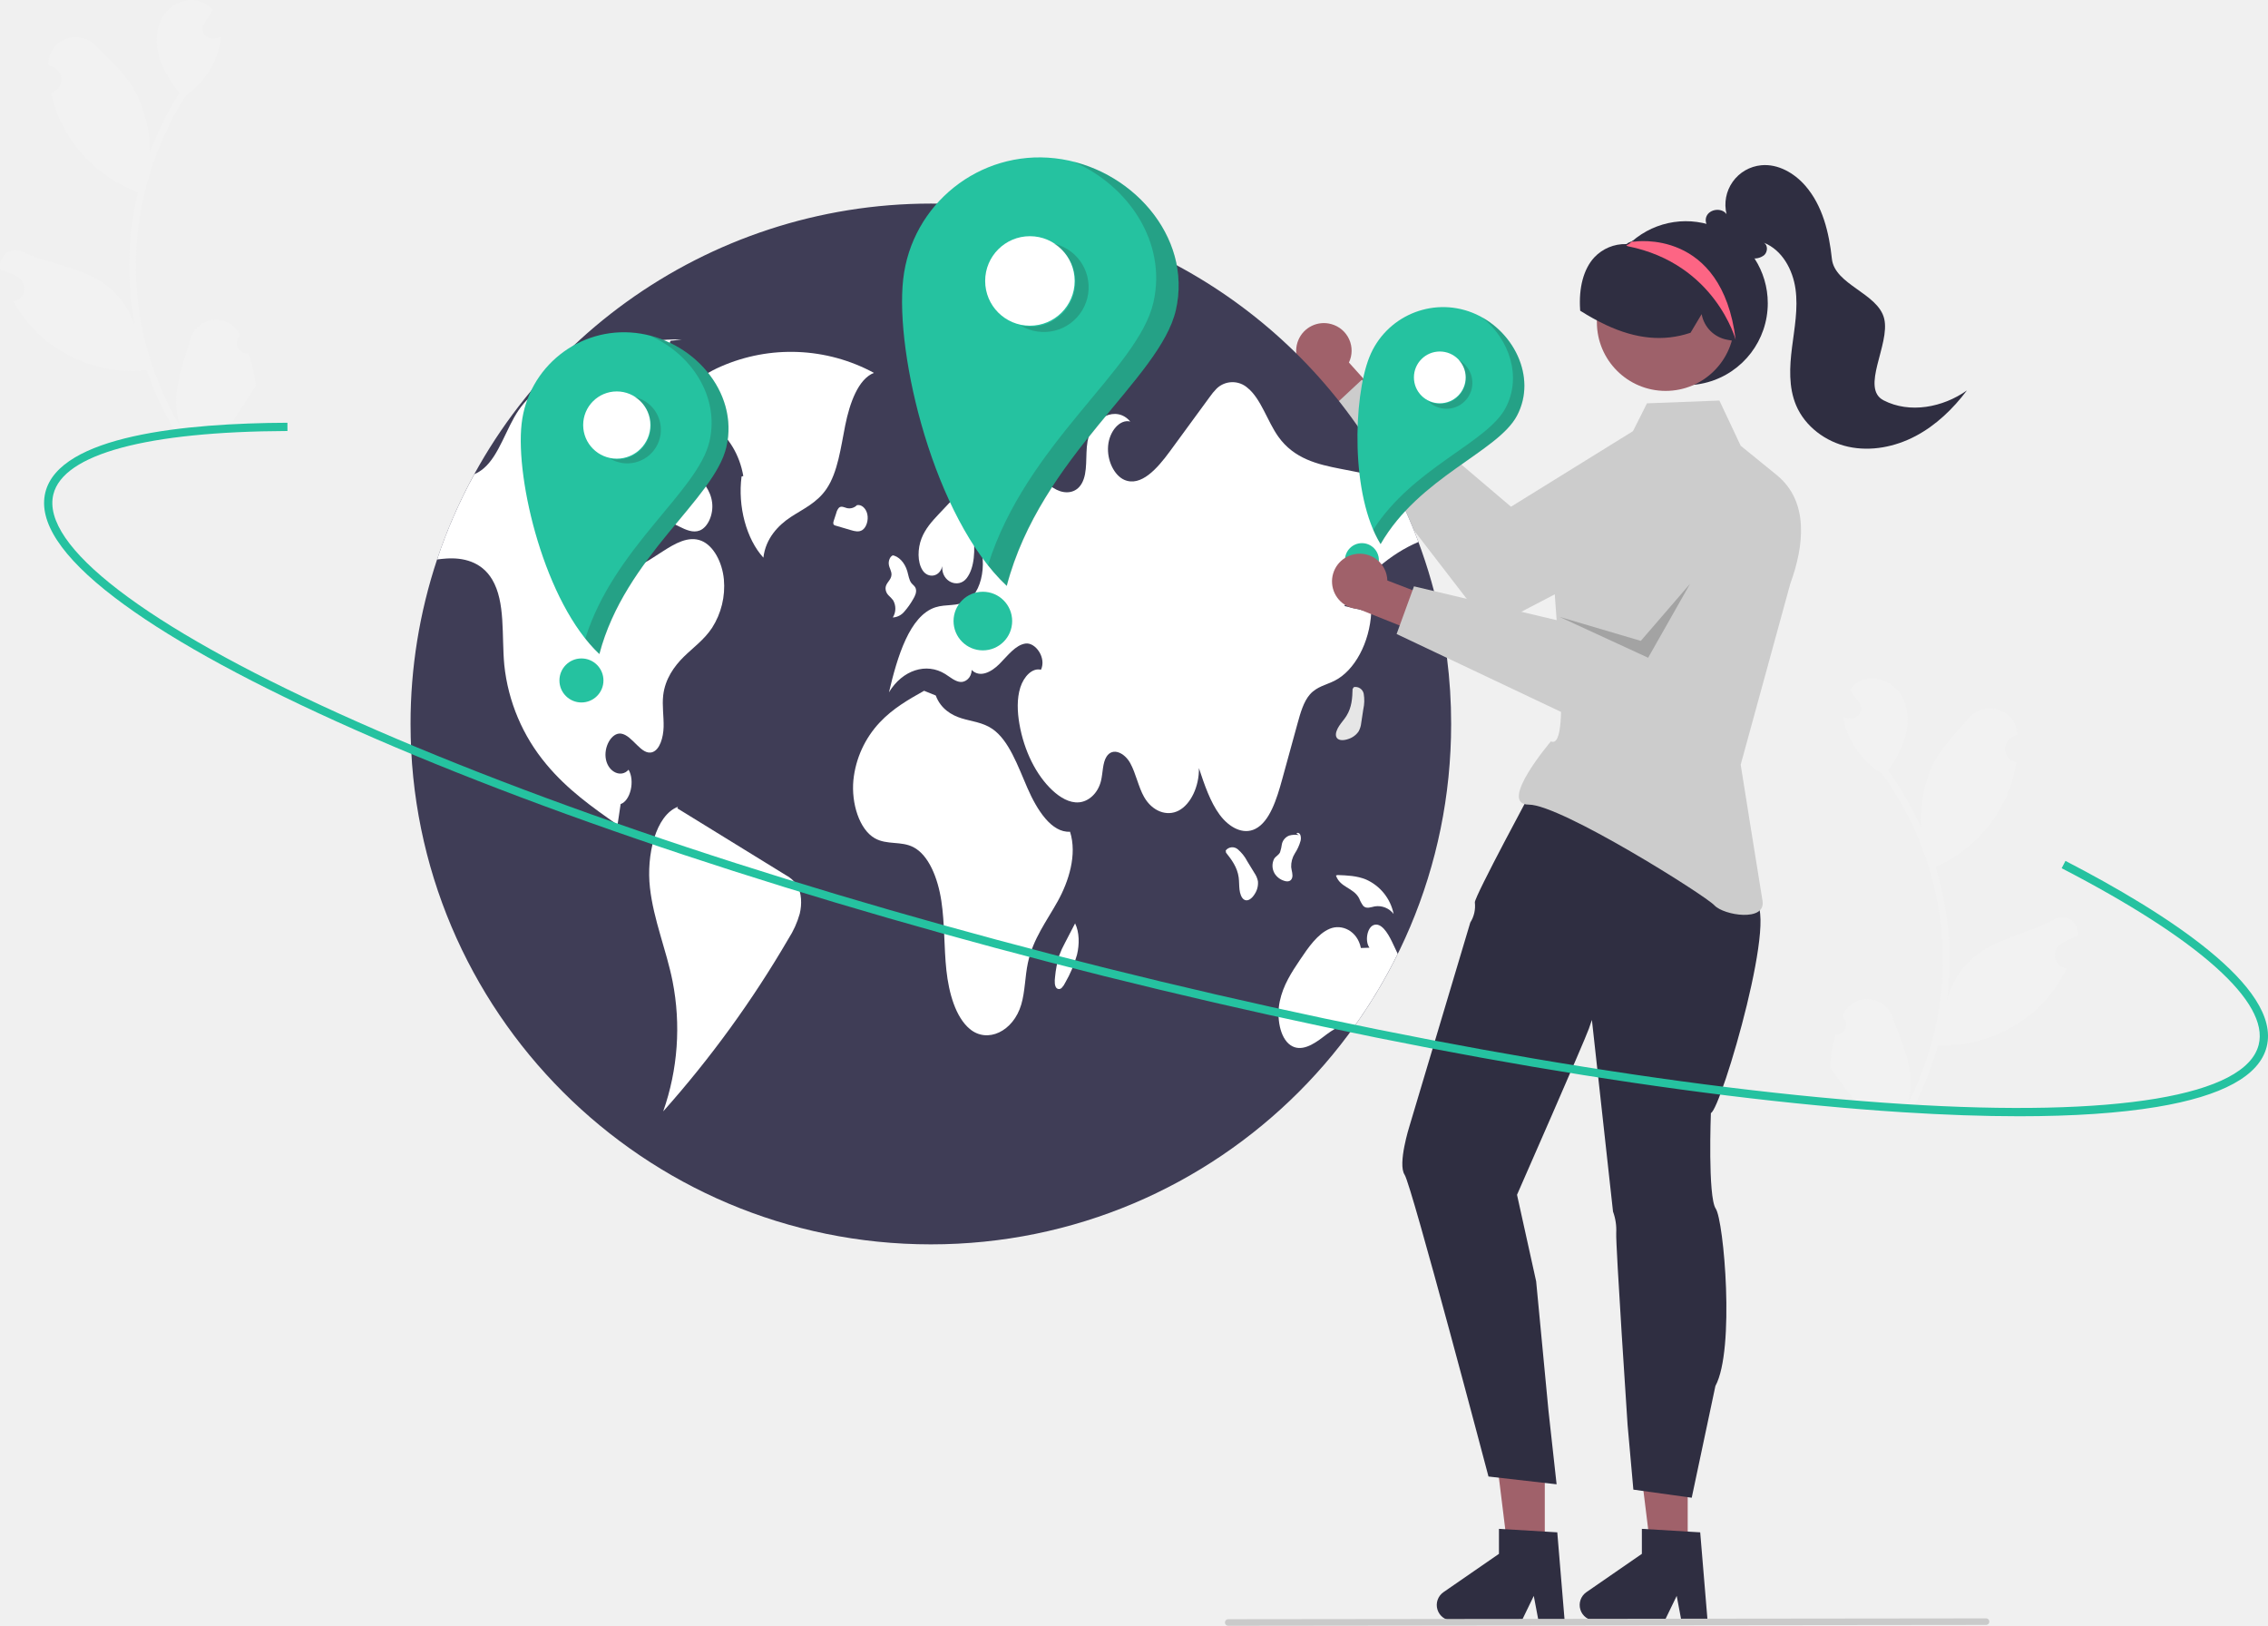
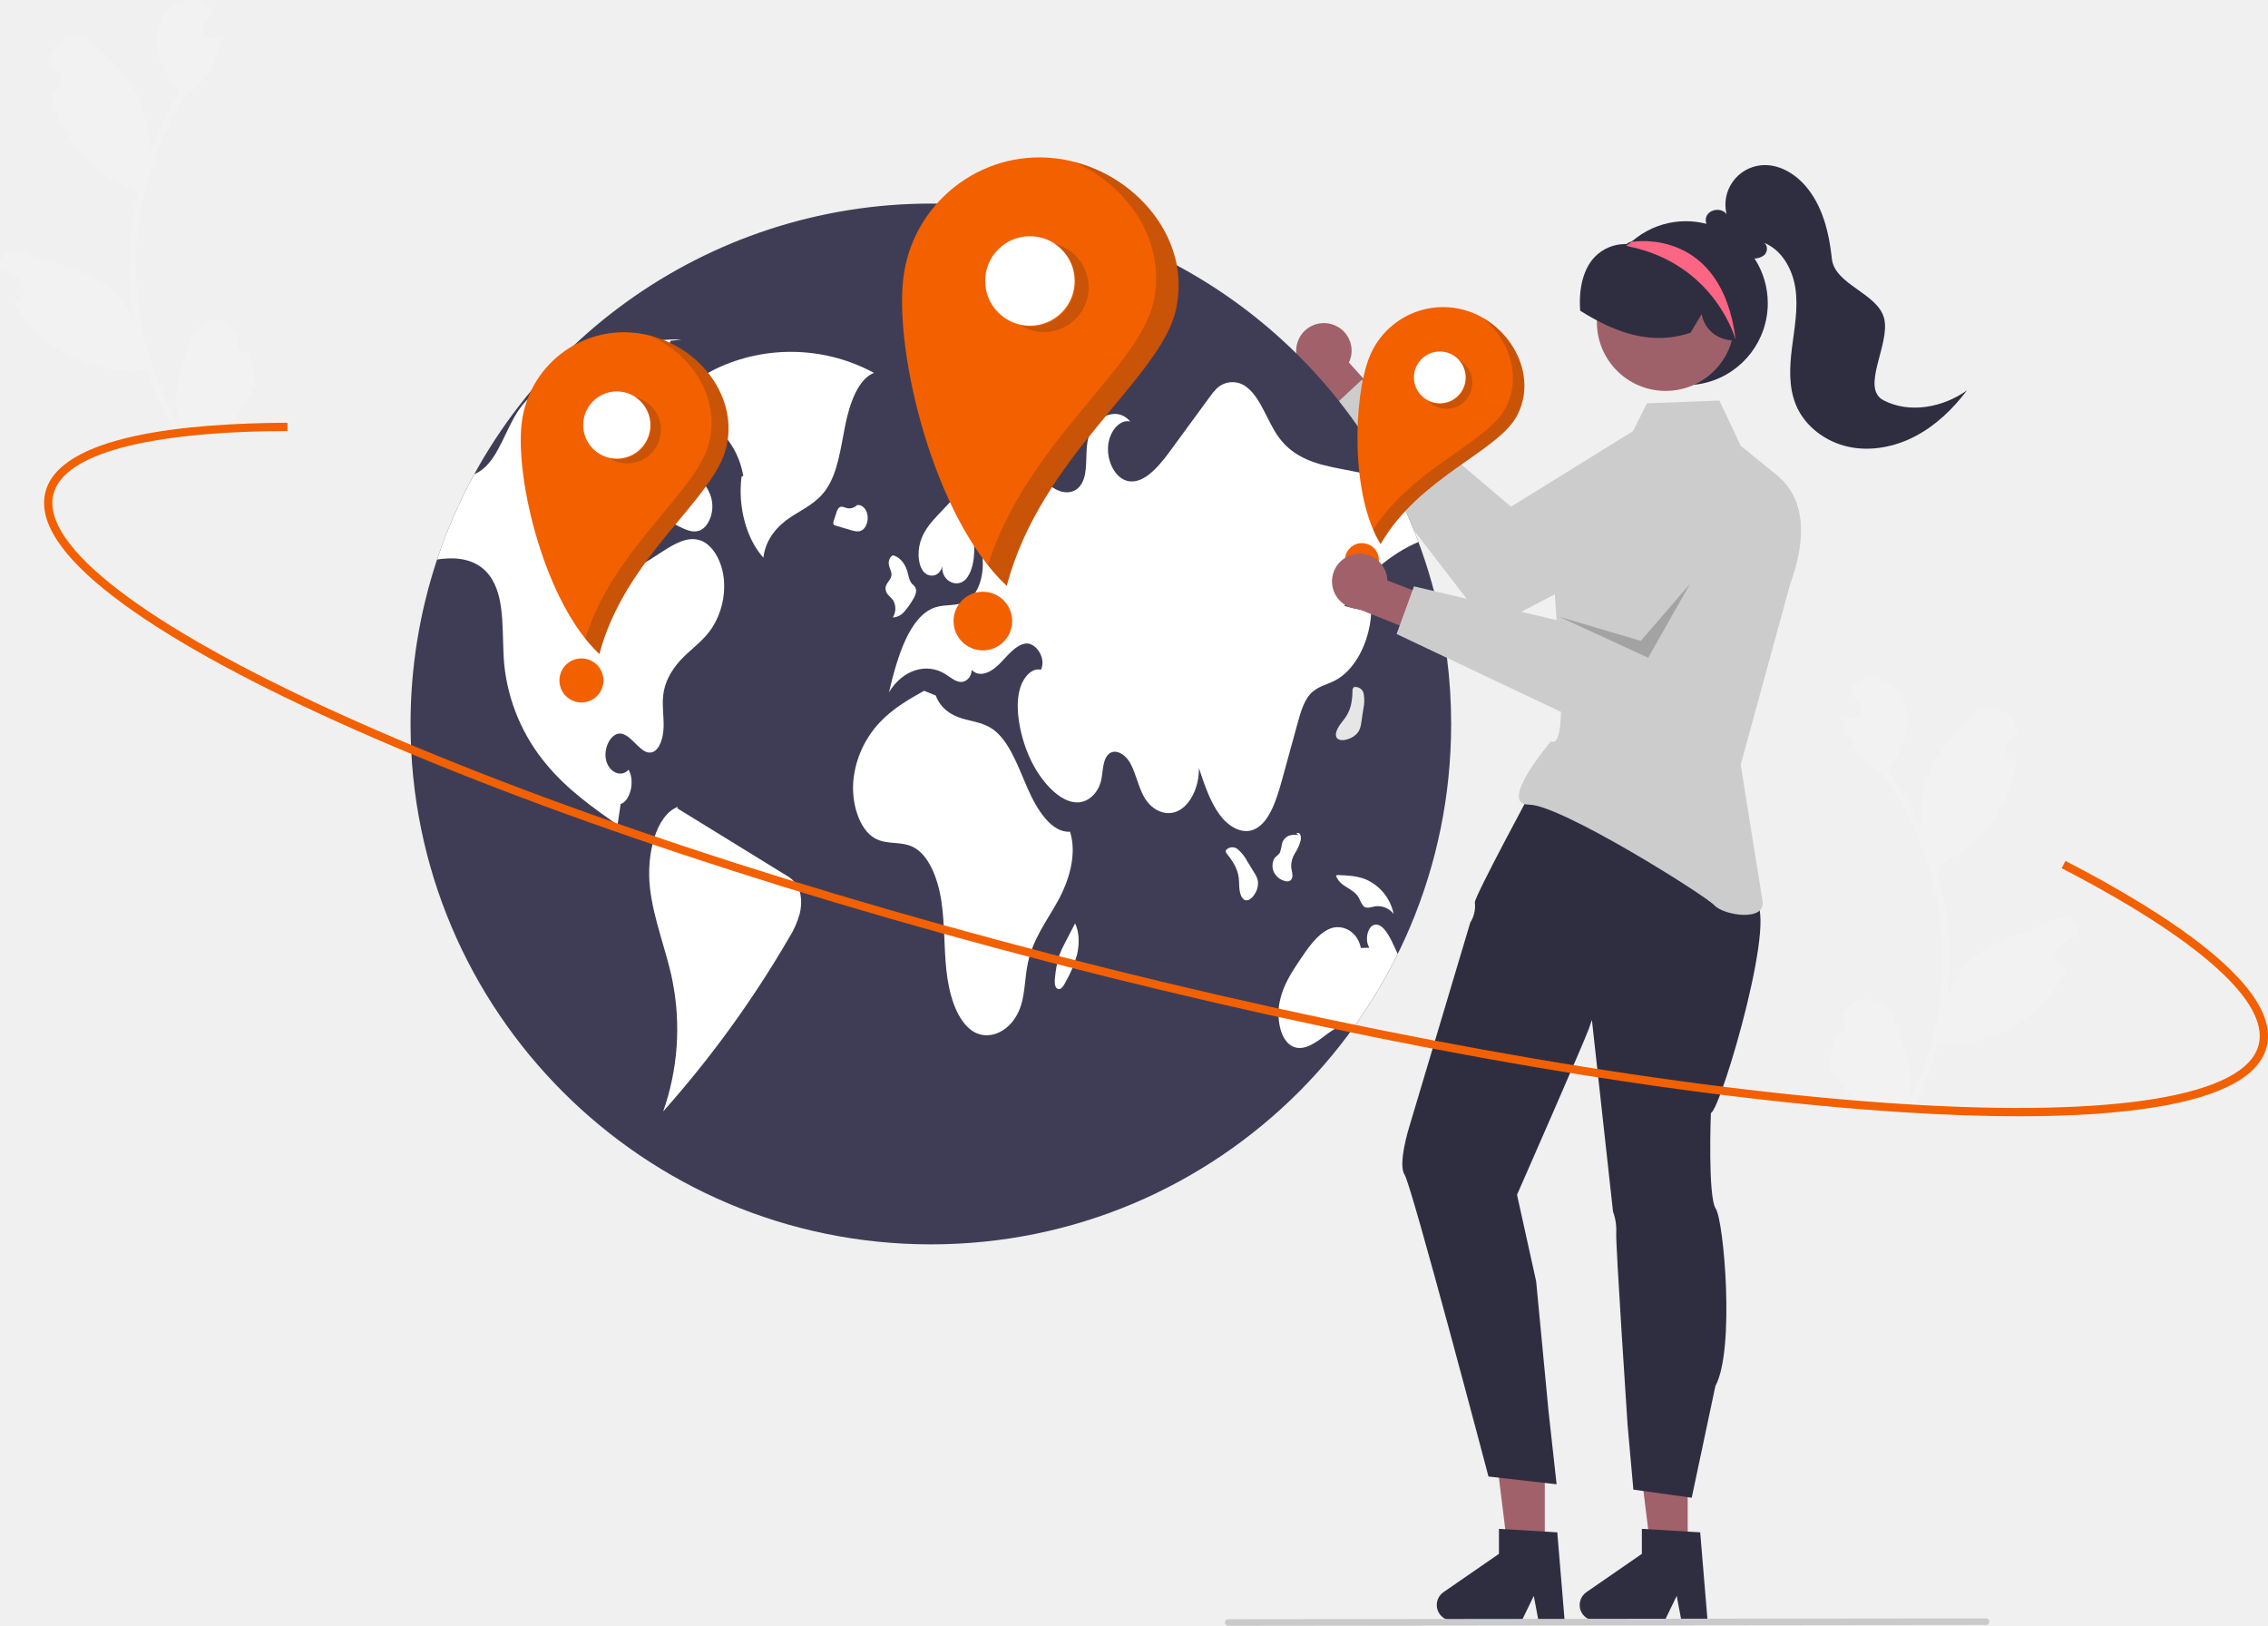
<svg xmlns="http://www.w3.org/2000/svg" data-name="Layer 1" width="825.202" height="591.419" viewBox="0 0 825.202 591.419">
  <path d="M855.224,530.608a3.613,3.613,0,0,0,2.907-6.134c-.074-.366-.127-.629-.202-.995q.054-.116.109-.231a9.703,9.703,0,0,1,17.876.899c2.596,7.179,5.991,14.407,6.561,21.897a28.705,28.705,0,0,1-.962,9.838,115.086,115.086,0,0,0,12.68-47.26,111.081,111.081,0,0,0-.112-12.411q-.335-5.081-1.115-10.11a116.419,116.419,0,0,0-20.767-50.362,30.983,30.983,0,0,1-12.25-13.954,23.634,23.634,0,0,1-1.847-6.551c.623.111,1.257.192,1.882.263.195.019.4.039.594.059l.073.007a3.58,3.58,0,0,0,3.208-5.689q-.383-.518-.766-1.036c-.387-.533-.785-1.056-1.172-1.588a1.784,1.784,0,0,1-.126-.16c-.445-.608-.891-1.205-1.336-1.812a10.352,10.352,0,0,1,3.543-3.119c4.865-2.553,11.309-.328,14.53,4.115,3.232,4.443,3.599,10.483,2.158,15.78a41.485,41.485,0,0,1-6.327,12.512c.242.341.494.672.735,1.012a117.172,117.172,0,0,1,11.316,19.923,48.709,48.709,0,0,1,3.957-22.465c3.093-6.578,8.567-11.985,13.427-17.57,5.837-6.708,16.999-3.142,17.56,5.732q.008.129.016.258-1.049.529-2.059,1.131a4.901,4.901,0,0,0,1.559,9.001l.099.02a48.767,48.767,0,0,1-1.623,7.224,50.21,50.21,0,0,1-26.436,30.272c-.41.187-.81.374-1.22.551a119.597,119.597,0,0,1,5.022,30.563,113.435,113.435,0,0,1-.934,18.292l.041-.214a29.974,29.974,0,0,1,11.026-16.813c8.167-6.095,19.39-7.957,28.118-12.756a5.625,5.625,0,0,1,8.352,5.867q-.022.113-.045.225a32.924,32.924,0,0,0-3.771,1.605q-1.049.529-2.059,1.131a4.901,4.901,0,0,0,1.559,9.001l.099.02c.071.014.133.027.204.04a48.808,48.808,0,0,1-9.622,13.625,50.254,50.254,0,0,1-37.15,14.279l-.01-0a119.562,119.562,0,0,1-9.113,23.048l-28.661-1.334c-.088-.323-.165-.656-.243-.979a32.599,32.599,0,0,0,7.953-.103c-2.005-2.708-4.009-5.437-6.014-8.145a1.781,1.781,0,0,1-.126-.16c-1.016-1.386-2.044-2.761-3.06-4.147l-.001-.002a47.75,47.75,0,0,1,1.963-12.086Z" transform="translate(-187.3989 -154.2905)" fill="#f2f2f2" />
  <path d="M277.743,282.773a3.613,3.613,0,0,1-3.28-5.943c.051-.37.088-.635.14-1.005q-.061-.112-.123-.224a9.703,9.703,0,0,0-17.786,2.002c-2.148,7.326-5.089,14.75-5.196,22.26a28.705,28.705,0,0,0,1.568,9.76A115.086,115.086,0,0,1,237.489,263.235a111.08,111.08,0,0,1-.655-12.394q.02-5.092.488-10.16a116.419,116.419,0,0,1,17.616-51.549,30.983,30.983,0,0,0,11.364-14.684,23.634,23.634,0,0,0,1.438-6.653c-.615.15-1.243.27-1.862.378-.193.031-.397.064-.59.095l-.073.011a3.58,3.58,0,0,1-3.554-5.48q.35-.541.7-1.082c.353-.556.718-1.102,1.071-1.658a1.783,1.783,0,0,0,.116-.168c.407-.634.815-1.258,1.222-1.891a10.352,10.352,0,0,0-3.728-2.894c-5.013-2.248-11.307.371-14.248,5.005-2.951,4.635-2.944,10.685-1.179,15.883a41.485,41.485,0,0,0,7.088,12.097c-.22.355-.451.701-.671,1.056a117.172,117.172,0,0,0-10.063,20.584,48.709,48.709,0,0,0-5.337-22.177c-3.493-6.374-9.291-11.432-14.486-16.706-6.24-6.335-17.161-2.086-17.172,6.806q-0.0.129 0.0.258,1.08.463,2.125,1.002a4.901,4.901,0,0,1-1,9.08l-.098.026a48.767,48.767,0,0,0,2.066,7.109,50.21,50.21,0,0,0,28.256,28.581c.421.161.832.323,1.252.474a119.597,119.597,0,0,0-3.124,30.814,113.433,113.433,0,0,0,2.062,18.199l-.054-.211a29.974,29.974,0,0,0-12.044-16.1c-8.528-5.579-19.845-6.744-28.852-10.995a5.625,5.625,0,0,0-7.973,6.372q.029.111.059.222a32.924,32.924,0,0,1,3.863,1.369q1.08.464,2.125,1.002a4.901,4.901,0,0,1-1,9.081l-.098.026c-.07.018-.131.035-.201.053a48.808,48.808,0,0,0,10.445,13.005,50.254,50.254,0,0,0,37.961,11.957l.01-.001a119.563,119.563,0,0,0,10.52,22.441l28.523-3.102c.068-.328.124-.665.182-.992a32.599,32.599,0,0,1-7.944.388c1.834-2.827,3.665-5.674,5.499-8.501a1.779,1.779,0,0,0,.116-.168c.929-1.446,1.869-2.882,2.798-4.328l0-.002a47.75,47.75,0,0,0-2.706-11.941Z" transform="translate(-187.3989 -154.2905)" fill="#f2f2f2" />
  <path d="M671.818,272.202a10.016,10.016,0,0,1,6.383,13.969l15.306,17.017-8.073,11.824L664.157,290.677a10.07,10.07,0,0,1,7.661-18.475Z" transform="translate(-187.3989 -154.2905)" fill="#a0616a" />
  <path d="M815.114,313.989l0,0a20.026,20.026,0,0,0-27.608-6.542l-50.339,31.177-54.301-46.158L669.356,305.045l59.987,77.83,77.965-40.644C805.489,343.179,817.313,317.567,815.114,313.989Z" transform="translate(-187.3989 -154.2905)" fill="#ccc" />
  <path d="M715.391,417.655a189.27,189.27,0,0,1-189.308,189.308c-104.551,0-189.308-84.757-189.308-189.308a189.245,189.245,0,0,1,9.655-59.842A189.506,189.506,0,0,1,526.083,228.347,189.245,189.245,0,0,1,693.021,328.333a186.774,186.774,0,0,1,10.464,23.106c.41,1.104.81,2.208,1.199,3.323v.011q2.603,7.351,4.586,14.976A189.32,189.32,0,0,1,715.391,417.655Z" transform="translate(-187.3989 -154.2905)" fill="#3f3d56" />
  <path d="M505.371,289.931a63.517,63.517,0,0,0-55.761-2.281c-7.796,3.393-16.006,9.48-18.607,20.471,10.519-6.208,24.136,3.601,26.843,19.336l-.632.174c-1.43,10.899,1.762,22.764,7.941,29.522.811-7.02,5.427-11.797,9.967-14.781,4.54-2.984,9.562-5.152,13.027-10.282,4.108-6.081,5.151-14.969,6.783-23.077C496.563,300.905,499.659,292.19,505.371,289.931Z" transform="translate(-187.3989 -154.2905)" fill="#fff" />
  <path d="M446.489,382.675c-2.913,4.375-6.805,7.12-10.296,10.538-3.481,3.429-6.794,8.056-7.488,13.998-.442,3.807.242,7.677.147,11.527-.094,3.849-1.378,8.182-3.996,9.139-4.133,1.493-7.288-6.184-11.537-6.72-3.376-.421-6.415,4.89-5.437,9.497.978,4.606,5.574,6.647,8.214,3.639,2.387,4.007.705,11.274-2.882,12.505-.379,2.524-.757,5.038-1.125,7.562-9.066-6.342-18.226-12.789-25.935-22.075a67.007,67.007,0,0,1-15.271-36.095c-.999-10.675.484-22.885-4.417-31.099-3.923-6.573-10.654-8.025-16.712-7.614-1.104.074-2.219.2-3.323.336a187.235,187.235,0,0,1,13.556-31.025,13.282,13.282,0,0,0,3.397-2.114c5.637-4.785,8.14-14.472,12.715-21.171q.442-.647.915-1.262c4.68-6.111,10.948-9.255,17.006-12.179,13.409-6.51,27.208-13.104,41.364-12.2l-4.028.389q-7.052,19.751-14.114,39.502-1.073,3.029-2.166,6.068c-2.671,7.488-5.427,15.46-5.017,23.842.242,4.964,1.967,10.265,5.248,11.968,3.06,1.578,6.405-.358,9.36-2.272,1.252-.799,2.493-1.599,3.744-2.408,4.491-2.892,9.465-5.858,14.209-3.923,4.344,1.767,7.551,7.667,8.161,14.03A28.049,28.049,0,0,1,446.489,382.675Z" transform="translate(-187.3989 -154.2905)" fill="#fff" />
  <path d="M473.198,472.572q-19.674-12.113-39.348-24.227l.223-.573c-8.155,3.106-11.54,17.602-10.193,29.456,1.348,11.854,5.917,22.451,8.226,34.002a90.252,90.252,0,0,1-3.403,47.358,387.843,387.843,0,0,0,45.56-62.781,33.588,33.588,0,0,0,4.121-9.138c.833-3.442.705-7.58-.964-10.34A11.511,11.511,0,0,0,473.198,472.572Z" transform="translate(-187.3989 -154.2905)" fill="#fff" />
  <path d="M421.435,325.653c-1.393,3.131-1.929,7.307-.665,10.547,1.291,3.309,4.019,4.804,6.532,6.05l7.247,3.592c2.411,1.195,5.01,2.402,7.468,1.419,2.964-1.186,5.02-5.833,4.488-10.148-.566-4.591-3.46-7.749-6.136-10.439q-5.618-5.645-11.237-11.291l-2.111,2.585A28.192,28.192,0,0,0,421.435,325.653Z" transform="translate(-187.3989 -154.2905)" fill="#fff" />
  <path d="M676.541,374.735q4.891,1.152,9.781,2.303c-.568,11.012-6.026,21.203-13.346,24.894-3.05,1.536-6.447,2.103-8.971,4.975-2.282,2.608-3.439,6.668-4.501,10.549q-2.792,10.16-5.585,20.319c-1.998,7.299-4.564,15.408-9.76,18.037-4.459,2.261-9.56-.505-12.989-5.143-3.429-4.638-5.521-10.875-7.551-16.953.126,6.626-2.955,13.125-7.32,15.429-4.375,2.303-9.697.221-12.621-4.922-2.103-3.692-2.976-8.561-5.038-12.305-2.061-3.744-6.384-5.89-8.635-2.377-1.483,2.335-1.294,5.911-2.03,8.877-1.146,4.606-4.617,7.499-8.056,7.751-3.429.252-6.773-1.725-9.644-4.407-5.921-5.553-10.286-14.366-11.979-24.158-.747-4.365-.957-9.118.337-13.21,1.294-4.091,4.417-7.246,7.52-6.468,2.04-4.312-1.988-10.033-5.616-9.529-3.639.505-6.489,4.407-9.476,7.404-2.976,2.997-7.141,5.174-10.139,2.198.021,2.766-2.23,4.596-4.175,4.365-1.935-.221-3.66-1.777-5.437-2.882-6.868-4.281-15.586-1.441-20.466,6.657,3.05-12.978,7.52-27.87,16.89-30.92,3.828-1.251,8.004-.221,11.621-2.387,6.405-3.839,7.699-18.342,2.167-24.326.705,5.658.568,12.263-2.419,16.133-2.987,3.87-9.255,1.346-8.876-4.375-.862,3.944-5.153,4.543-7.131,1.514-1.988-3.029-1.819-7.982-.41-11.6s3.807-6.216,6.131-8.708c4.996-5.353,10.065-10.77,15.849-14.135,5.795-3.365,12.484-4.501,18.289-1.157,3.061,1.767,5.753,4.712,8.877,6.268,3.124,1.567,7.089,1.367,9.16-2.293,2.324-4.081,1.23-10.139,2.093-15.239,1.546-9.013,10.559-13.23,15.555-7.278-3.733-.957-7.593,3.46-8.056,8.813-.473,5.353,2.23,10.759,5.848,12.379,6.079,2.692,12.032-4.081,16.628-10.349q7.194-9.844,14.408-19.677a23.782,23.782,0,0,1,2.577-3.134,8.291,8.291,0,0,1,11.327-.231c4.859,3.965,7.141,12.095,11.127,17.69,5.784,8.13,14.44,10.107,22.496,11.684q9.008,1.751,18.026,3.523a186.774,186.774,0,0,1,10.464,23.106C693.305,355.762,683.913,363.849,676.541,374.735Z" transform="translate(-187.3989 -154.2905)" fill="#fff" />
  <path d="M695.955,501.276a188.546,188.546,0,0,1-15.671,26.219c-3.786-1.62-7.856,1.273-11.401,3.986-3.702,2.84-8.151,5.606-11.947,3.018-3.881-2.65-5.132-10.065-3.902-15.944,1.23-5.869,4.301-10.538,7.278-14.976,3.155-4.712,6.531-9.602,10.917-11.432,4.396-1.83,10.044.757,11.327,7.004l3.113-.105c-1.746-2.398-.831-7.362,1.515-8.235,2.703-1.02,5.048,2.692,6.647,5.974C694.546,498.268,695.272,499.762,695.955,501.276Z" transform="translate(-187.3989 -154.2905)" fill="#fff" />
  <path d="M576.727,456.853c-6.691.421-11.992-7.817-15.514-15.92-3.522-8.104-6.736-17.371-12.773-21.496-3.45-2.357-7.383-2.68-11.125-3.822-3.742-1.142-7.659-3.505-9.447-8.318l-4.245-1.715c-5.606,3.152-11.285,6.362-16.116,11.491a36.018,36.018,0,0,0-9.603,20.993c-.811,8.496,2.183,17.97,7.778,21.161,4.421,2.522,9.567.932,14.045,3.241,5.595,2.884,8.916,11.264,10.173,19.537s.939,16.871,1.838,25.238,3.379,17.073,8.509,21.361c6.42,5.366,15.841.907,18.722-8.86,1.413-4.791,1.364-10.197,2.421-15.171,1.861-8.758,6.883-15.256,10.866-22.441C576.241,474.949,579.376,465.191,576.727,456.853Z" transform="translate(-187.3989 -154.2905)" fill="#fff" />
  <path d="M510.607,370.79a17.86,17.86,0,0,1,1.742,1.85,6.077,6.077,0,0,1-.107,6.276,5.839,5.839,0,0,0,4.181-2.125,26.879,26.879,0,0,0,3.206-4.516c.683-1.113,1.408-2.618.945-3.939-.316-.902-1.064-1.287-1.588-1.965-.831-1.075-1.036-2.783-1.466-4.259-.928-3.188-3.153-5.532-5.567-5.867l.335.064c-1.009.345-1.713,1.947-1.49,3.388.203,1.312,1.046,2.402.963,3.741-.121,1.925-2.044,2.828-2.163,4.753A3.674,3.674,0,0,0,510.607,370.79Z" transform="translate(-187.3989 -154.2905)" fill="#fff" />
  <path d="M499.142,338.082c.01-.003.02-.003.03-.006a5.357,5.357,0,0,0,.571-.608Z" transform="translate(-187.3989 -154.2905)" fill="#e6e6e6" />
  <path d="M501.149,347.116c1.479-.951,2.306-3.582,1.817-5.785-.486-2.189-2.206-3.66-3.793-3.256a3.866,3.866,0,0,1-3.595,1.058c-.981-.253-2.058-.903-2.909-.164a4.404,4.404,0,0,0-.991,1.935q-.472,1.45-.945,2.9a1.83,1.83,0,0,0-.112,1.099.931.931,0,0,0,.714.568q2.835.836,5.669,1.671C498.381,347.549,499.868,347.94,501.149,347.116Z" transform="translate(-187.3989 -154.2905)" fill="#fff" />
  <path d="M643.805,471.848q-1.31-2.145-2.62-4.29a14.334,14.334,0,0,0-3.453-4.336,3.06,3.06,0,0,0-4.356.436l.106.817c1.991,2.498,4.098,5.273,4.603,8.98.199,1.462.13,2.974.304,4.442s.671,2.99,1.618,3.623c1.375.919,2.99-.436,3.969-2.089a7.193,7.193,0,0,0,1.115-4.579A8.03,8.03,0,0,0,643.805,471.848Z" transform="translate(-187.3989 -154.2905)" fill="#fff" />
  <path d="M682.68,417.231q.379-2.485.758-4.97a14.334,14.334,0,0,0,.15-5.541,3.06,3.06,0,0,0-3.614-2.471l-.445.693c-.085,3.193-.261,6.673-2.262,9.834-.789,1.246-1.816,2.359-2.628,3.594s-1.412,2.72-1.095,3.814c.461,1.589,2.569,1.592,4.382.958a7.193,7.193,0,0,0,3.801-2.785A8.03,8.03,0,0,0,682.68,417.231Z" transform="translate(-187.3989 -154.2905)" fill="#e6e6e6" />
  <path d="M657.508,473.709c.427-1.228-.189-2.636-.32-3.993a8.765,8.765,0,0,1,1.334-4.969,16.154,16.154,0,0,0,2.078-4.556,3.812,3.812,0,0,0-.1-2.231c-.289-.65-.99-.946-1.391-.431l.86.554a7.829,7.829,0,0,0-3.489.169,4.318,4.318,0,0,0-2.644,2.981,18.441,18.441,0,0,1-.693,3.092c-.513,1.054-1.505,1.405-2.129,2.33a5.57,5.57,0,0,0,.088,5.292,6.177,6.177,0,0,0,3.494,2.748C655.645,475.069,657.028,475.089,657.508,473.709Z" transform="translate(-187.3989 -154.2905)" fill="#fff" />
  <path d="M681.91,481.072a12.005,12.005,0,0,0,1.512,2.775c1.168,1.177,2.756.454,4.173.168a7.215,7.215,0,0,1,6.864,2.753A17.471,17.471,0,0,0,684.411,474.231c-3.341-1.362-6.86-1.494-10.334-1.616l-.6.154C675.006,477.22,679.808,477.121,681.91,481.072Z" transform="translate(-187.3989 -154.2905)" fill="#fff" />
  <path d="M578.558,490.177l.009.019q.087-.168.175-.336Z" transform="translate(-187.3989 -154.2905)" fill="#e6e6e6" />
  <path d="M574.856,497.342a32.889,32.889,0,0,0-2.077,4.562,39.711,39.711,0,0,0-1.505,7.806c-.188,1.504-.246,3.426.697,4.159a1.337,1.337,0,0,0,1.749-.238,6.918,6.918,0,0,0,1.268-1.885,43.417,43.417,0,0,0,4.28-10.159c.902-3.744.894-8.151-.701-11.393Q576.711,493.769,574.856,497.342Z" transform="translate(-187.3989 -154.2905)" fill="#fff" />
  <path d="M539.143,306.44a4.215,4.215,0,0,0,4.542.886,14.999,14.999,0,0,0,4.274-2.823,10.055,10.055,0,0,0,2.591-2.826,5.732,5.732,0,0,0,.53-4.366c-.585-1.712-2.07-2.286-3.38-2.674q-3.146-.933-6.292-1.866l1.517-1.368c-1.561-.838-3.288.717-4.264,2.642a14.224,14.224,0,0,0-1.294,3.984C536.844,301.051,537.355,304.649,539.143,306.44Z" transform="translate(-187.3989 -154.2905)" fill="#e6e6e6" />
  <path d="M576.174,294.008a3.465,3.465,0,0,0,4.722.384,5.279,5.279,0,0,0,2.089-3.762c.148-1.65-.667-3.484-1.832-3.626l.267-1.545c-2.244-.405-5.006-.487-6.209,2.239A6.399,6.399,0,0,0,576.174,294.008Z" transform="translate(-187.3989 -154.2905)" fill="#e6e6e6" />
-   <path d="M571.227,211.865a49.926,49.926,0,0,0-55.207,44.015c-3.091,27.399,11.344,86.898,37.662,111.528,12.392-47.189,55.815-75.179,61.56-100.336C621.381,240.191,598.627,214.955,571.227,211.865Z" transform="translate(-187.3989 -154.2905)" fill="#25c2a0" />
+   <path d="M571.227,211.865a49.926,49.926,0,0,0-55.207,44.015c-3.091,27.399,11.344,86.898,37.662,111.528,12.392-47.189,55.815-75.179,61.56-100.336C621.381,240.191,598.627,214.955,571.227,211.865Z" transform="translate(-187.3989 -154.2905)" fill="#f36000" />
  <circle id="a2705e7e-530b-43fb-b0c6-4087ca2c8018" data-name="b262ea8c-1946-46c9-a449-3a1996c39394" cx="374.728" cy="102.203" r="16.282" fill="#fff" />
-   <circle id="bb575e01-1284-49d3-8651-037e5b7ffa75" data-name="bcc29a3a-8123-4529-80aa-6f70df2823cf" cx="357.608" cy="225.929" r="10.665" fill="#25c2a0" />
+   <circle id="bb575e01-1284-49d3-8651-037e5b7ffa75" data-name="bcc29a3a-8123-4529-80aa-6f70df2823cf" cx="357.608" cy="225.929" r="10.665" fill="#f36000" />
  <path d="M575.599,244.828A16.282,16.282,0,0,1,558.827,272.741a16.28,16.28,0,0,0,11.909-29.853A16.282,16.282,0,0,1,575.599,244.828Z" transform="translate(-187.3989 -154.2905)" fill="#231f20" opacity="0.2" style="isolation:isolate" />
  <path d="M615.306,267.124c-5.746,25.157-49.169,53.147-61.56,100.336a69.061,69.061,0,0,1-6.877-7.535c13.925-44.356,54.645-71.309,60.196-95.615,4.968-21.754-8.988-42.429-29.015-51.163C602.292,219.242,620.932,242.491,615.306,267.124Z" transform="translate(-187.3989 -154.2905)" fill="#231f20" opacity="0.2" style="isolation:isolate" />
-   <path d="M418.644,275.396a37.492,37.492,0,0,0-41.459,33.054c-2.321,20.576,8.519,65.257,28.283,83.754,9.306-35.437,41.915-56.457,46.23-75.349C456.308,296.668,439.22,277.717,418.644,275.396Z" transform="translate(-187.3989 -154.2905)" fill="#25c2a0" />
+   <path d="M418.644,275.396a37.492,37.492,0,0,0-41.459,33.054c-2.321,20.576,8.519,65.257,28.283,83.754,9.306-35.437,41.915-56.457,46.23-75.349C456.308,296.668,439.22,277.717,418.644,275.396Z" transform="translate(-187.3989 -154.2905)" fill="#f36000" />
  <circle id="b2d5ab8a-e71c-4a1a-aadf-98f8ab95825b" data-name="b262ea8c-1946-46c9-a449-3a1996c39394" cx="224.412" cy="154.621" r="12.228" fill="#fff" />
-   <circle id="bac33ac8-32b5-423c-9bc5-6c03ceb8d8dc" data-name="bcc29a3a-8123-4529-80aa-6f70df2823cf" cx="211.555" cy="247.535" r="8.009" fill="#25c2a0" />
+   <circle id="bac33ac8-32b5-423c-9bc5-6c03ceb8d8dc" data-name="bcc29a3a-8123-4529-80aa-6f70df2823cf" cx="211.555" cy="247.535" r="8.009" fill="#f36000" />
  <path d="M421.928,300.151A12.227,12.227,0,1,1,409.332,321.112a12.226,12.226,0,0,0,8.943-22.418A12.227,12.227,0,0,1,421.928,300.151Z" transform="translate(-187.3989 -154.2905)" fill="#231f20" opacity="0.2" style="isolation:isolate" />
  <path d="M451.746,316.894c-4.315,18.892-36.924,39.911-46.23,75.349a51.862,51.862,0,0,1-5.165-5.658c10.457-33.31,41.036-53.55,45.205-71.803,3.731-16.337-6.75-31.863-21.789-38.421C441.973,280.936,455.971,298.395,451.746,316.894Z" transform="translate(-187.3989 -154.2905)" fill="#231f20" opacity="0.2" style="isolation:isolate" />
  <polygon points="614.063 564.054 600.638 564.054 594.251 512.27 614.066 512.271 614.063 564.054" fill="#a0616a" />
  <path d="M808.684,743.836H799.158l-1.7-8.994-4.355,8.994H767.836a5.68,5.68,0,0,1-3.227-10.353l20.177-13.935v-9.093l21.223,1.267Z" transform="translate(-187.3989 -154.2905)" fill="#2f2e41" />
  <polygon points="562.063 564.054 548.638 564.054 542.251 512.27 562.066 512.271 562.063 564.054" fill="#a0616a" />
  <path d="M756.684,743.836H747.158l-1.7-8.994-4.355,8.994H715.836a5.68,5.68,0,0,1-3.227-10.353l20.177-13.935v-9.093l21.223,1.267Z" transform="translate(-187.3989 -154.2905)" fill="#2f2e41" />
  <path d="M698.458,581.624C701.027,585.477,728.977,691.417,728.977,691.417l24.783,2.826-2.942-26.655-4.496-47.17-6.962-31.485s24.587-55.957,26.141-60.414l1.105-3.199L774.287,595.035a19.577,19.577,0,0,1,1.169,7.785c-.231,4.355,4.136,69.869,4.136,69.869l2.1,23.495,21.233,2.95L811.54,658.48c7.194-13.206,3.07-60.131.128-64.499s-1.773-34.787-1.773-34.787c3.756-1.322,26.157-77.706,14.953-77.255.719-4.072,1.285-7.708,1.285-7.708L806.684,458.547l-48.673-12.653-12.28-5.896s-21.932,40.554-21.713,42.571a11.214,11.214,0,0,1-1.657,7.309l-22.143,74.108S695.863,577.731,698.458,581.624Z" transform="translate(-187.3989 -154.2905)" fill="#2f2e41" />
  <path d="M820.74,316.438,812.997,299.998l-26.354,1.013-8.596,17.103s-24.567,29.343-25.362,38.884c-1,12,7.312,70.812-1,67,0,0-19.595,23-8,23s64.042,32.924,67.484,36.627,18.804,6.103,17.516-1.627-7.944-49.534-7.944-49.534l18.019-65.733c5.186-14.192,6.8-30.11-4.923-39.643Z" transform="translate(-187.3989 -154.2905)" fill="#ccc" />
-   <path d="M723.121,268.05A28.881,28.881,0,0,0,685.623,284.238c-5.885,14.825-6.86,50.228,4.091,67.972,14.081-24.459,42.568-33.491,49.595-46.661C746.817,291.476,737.946,273.935,723.121,268.05Z" transform="translate(-187.3989 -154.2905)" fill="#25c2a0" />
+   <path d="M723.121,268.05A28.881,28.881,0,0,0,685.623,284.238c-5.885,14.825-6.86,50.228,4.091,67.972,14.081-24.459,42.568-33.491,49.595-46.661C746.817,291.476,737.946,273.935,723.121,268.05Z" transform="translate(-187.3989 -154.2905)" fill="#f36000" />
  <circle id="f50692ea-d13f-4759-b5e2-05248e17533e" data-name="b262ea8c-1946-46c9-a449-3a1996c39394" cx="523.867" cy="137.29" r="9.419" fill="#fff" />
-   <circle id="aec6a1c4-a00c-42b6-a49d-0158b63ca54a" data-name="bcc29a3a-8123-4529-80aa-6f70df2823cf" cx="495.528" cy="203.754" r="6.169" fill="#25c2a0" />
+   <circle id="aec6a1c4-a00c-42b6-a49d-0158b63ca54a" data-name="bcc29a3a-8123-4529-80aa-6f70df2823cf" cx="495.528" cy="203.754" r="6.169" fill="#f36000" />
  <path d="M720.557,287.114a9.419,9.419,0,0,1-13.6,13.034A9.418,9.418,0,0,0,718.137,285.293,9.419,9.419,0,0,1,720.557,287.114Z" transform="translate(-187.3989 -154.2905)" fill="#231f20" opacity="0.2" style="isolation:isolate" />
  <path d="M739.336,305.588c-7.026,13.17-35.514,22.202-49.595,46.661a39.949,39.949,0,0,1-2.695-5.25c14.507-22.645,41.328-31.508,48.117-44.233,6.076-11.389,1.424-25.048-8.429-32.963C739.341,276.884,746.217,292.691,739.336,305.588Z" transform="translate(-187.3989 -154.2905)" fill="#231f20" opacity="0.2" style="isolation:isolate" />
  <path d="M680.146,355.92a10.016,10.016,0,0,1,12.035,9.542l21.368,8.202-1.817,14.201-30.013-12.007a10.07,10.07,0,0,1-1.572-19.938Z" transform="translate(-187.3989 -154.2905)" fill="#a0616a" />
  <path d="M829.452,326.656l0,0a20.026,20.026,0,0,0-27.565,6.719l-30.671,50.649L701.869,367.586l-6.318,17.345,88.805,42.066,44.977-71.637C836.068,345.896,839.365,332.708,829.452,326.656Z" transform="translate(-187.3989 -154.2905)" fill="#ccc" />
  <path d="M830.597,264.583a29.823,29.823,0,1,1-51.295-20.685l.143-.143c.239-.251.477-.501.728-.74a.012.012,0,0,0,.012-.012c.31-.286.62-.573.942-.847a29.815,29.815,0,0,1,49.47,22.427Z" transform="translate(-187.3989 -154.2905)" fill="#2f2e41" />
  <circle cx="606.028" cy="117.193" r="25.008" fill="#9e616a" />
  <path d="M819.983,278.615l-4.144-.732a11.554,11.554,0,0,1-9.305-9.317l-4.043,6.776-.177.059c-9.633,3.198-19.655,2.242-30.634-2.92a85.465,85.465,0,0,1-9.118-5.027l-.217-.135-.018-.254c-.56-8.135,1.266-14.932,5.142-19.137a15.417,15.417,0,0,1,11.634-4.85.957.957,0,0,0,.413-.228c.056-.041.111-.082.167-.12v-.042l.287-.135c.617-.29,1.246-.568,1.875-.822a28.199,28.199,0,0,1,29.448,5.708c7.703,7.354,11.236,19.695,8.792,30.711Z" transform="translate(-187.3989 -154.2905)" fill="#2f2e41" />
  <path d="M872.73,299.922c-8.51-4.392,2.435-20.334.236-29.655-2.199-9.321-18.037-12.319-19.046-21.842s-3.382-19.346-9.667-26.572c-4.016-4.618-9.933-8.027-16.025-7.448a14.409,14.409,0,0,0-12.628,17.792c-1.735-2.458-6.223-1.925-7.334.871-.988,2.485,1.194,5.496,3.763,5.716,3.36,4.15,7.209,8.554,12.473,9.391a5.681,5.681,0,0,0,4.841-1.117c1.239-1.189,1.335-3.567-.134-4.456,6.616,2.628,10.495,9.782,11.477,16.833.982,7.051-.377,14.185-1.271,21.248s-1.281,14.492,1.489,21.05c3.272,7.749,10.805,13.303,19.025,15.084s16.976.04,24.417-3.881c7.441-3.922,13.646-9.909,18.715-16.622C894.326,302.511,882.246,304.834,872.73,299.922Z" transform="translate(-187.3989 -154.2905)" fill="#2f2e41" />
  <path d="M818.919,277.92s-7.408-27.652-39.163-34.034c-.036-.012-.155-.06-.31-.131-.095-.06-.215-.119-.334-.179.358-.203.704-.382,1.062-.561a.012.012,0,0,0,.012-.012c.31-.286.62-.573.942-.847l.907.036S813.897,237.146,818.919,277.92Z" transform="translate(-187.3989 -154.2905)" fill="#fd6584" />
  <polygon points="614.934 212.357 596.999 233.136 567.364 224.385 599.671 239.273 614.934 212.357" opacity="0.2" />
  <path d="M909.985,745.402l-275.75.307a1.191,1.191,0,0,1,0-2.381l275.75-.307a1.191,1.191,0,1,1,0,2.381Z" transform="translate(-187.3989 -154.2905)" fill="#cacaca" />
-   <path d="M922.088,560.362q-19.368,0-42.457-1.464c-79.614-5.056-182.738-22.633-290.376-49.492C481.618,482.547,382.326,449.612,309.67,416.672c-35.393-16.047-62.556-31.236-80.735-45.147-19.247-14.727-27.666-27.564-25.024-38.153,5.148-20.629,50.731-25.142,88.064-25.295l.013,3c-51.268.21-81.514,8.387-85.166,23.022-4.652,18.64,33.287,47.741,104.087,79.841,72.496,32.868,171.605,65.739,279.073,92.557,107.467,26.816,210.401,44.363,289.84,49.408,77.579,4.928,124.743-2.938,129.395-21.578,3.862-15.477-21.598-38.275-71.689-64.198l1.379-2.664c36.397,18.836,78.646,45.852,73.222,67.589-2.643,10.589-16.105,17.965-40.015,21.923C958.483,559.232,941.743,560.362,922.088,560.362Z" transform="translate(-187.3989 -154.2905)" fill="#25c2a0" />
+   <path d="M922.088,560.362q-19.368,0-42.457-1.464c-79.614-5.056-182.738-22.633-290.376-49.492C481.618,482.547,382.326,449.612,309.67,416.672c-35.393-16.047-62.556-31.236-80.735-45.147-19.247-14.727-27.666-27.564-25.024-38.153,5.148-20.629,50.731-25.142,88.064-25.295l.013,3c-51.268.21-81.514,8.387-85.166,23.022-4.652,18.64,33.287,47.741,104.087,79.841,72.496,32.868,171.605,65.739,279.073,92.557,107.467,26.816,210.401,44.363,289.84,49.408,77.579,4.928,124.743-2.938,129.395-21.578,3.862-15.477-21.598-38.275-71.689-64.198l1.379-2.664c36.397,18.836,78.646,45.852,73.222,67.589-2.643,10.589-16.105,17.965-40.015,21.923C958.483,559.232,941.743,560.362,922.088,560.362Z" transform="translate(-187.3989 -154.2905)" fill="#f36000" />
</svg>
